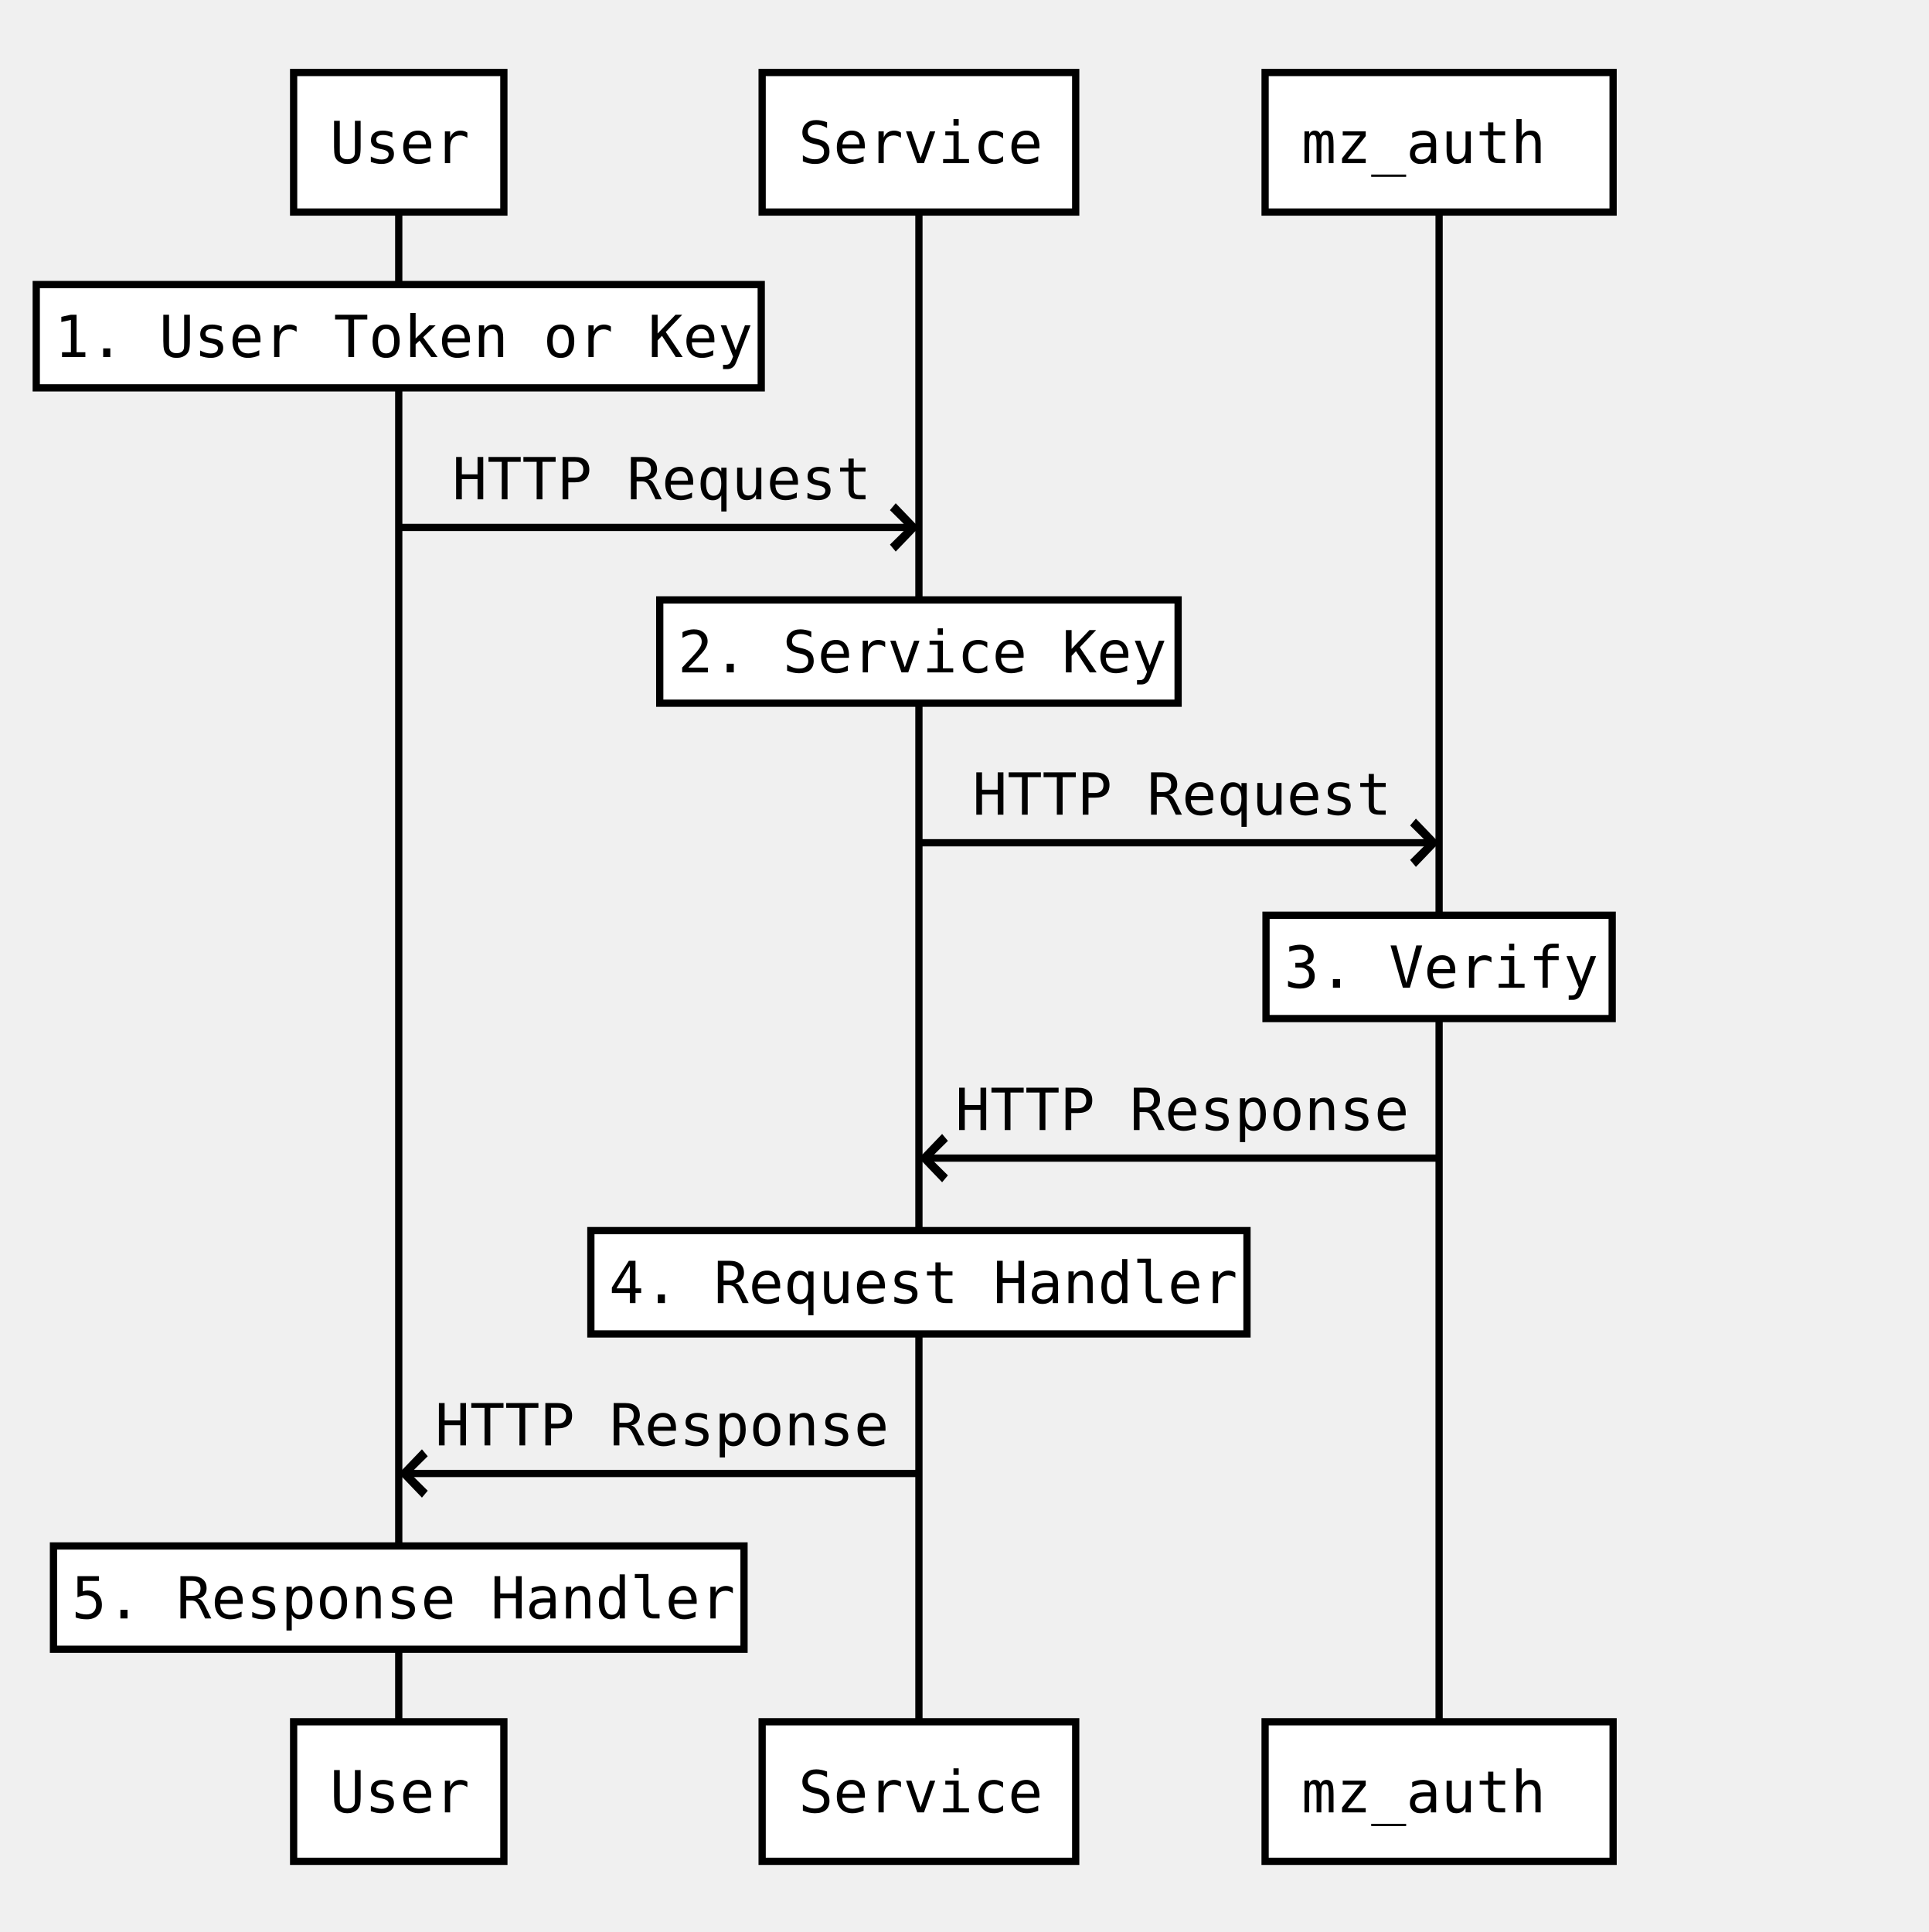
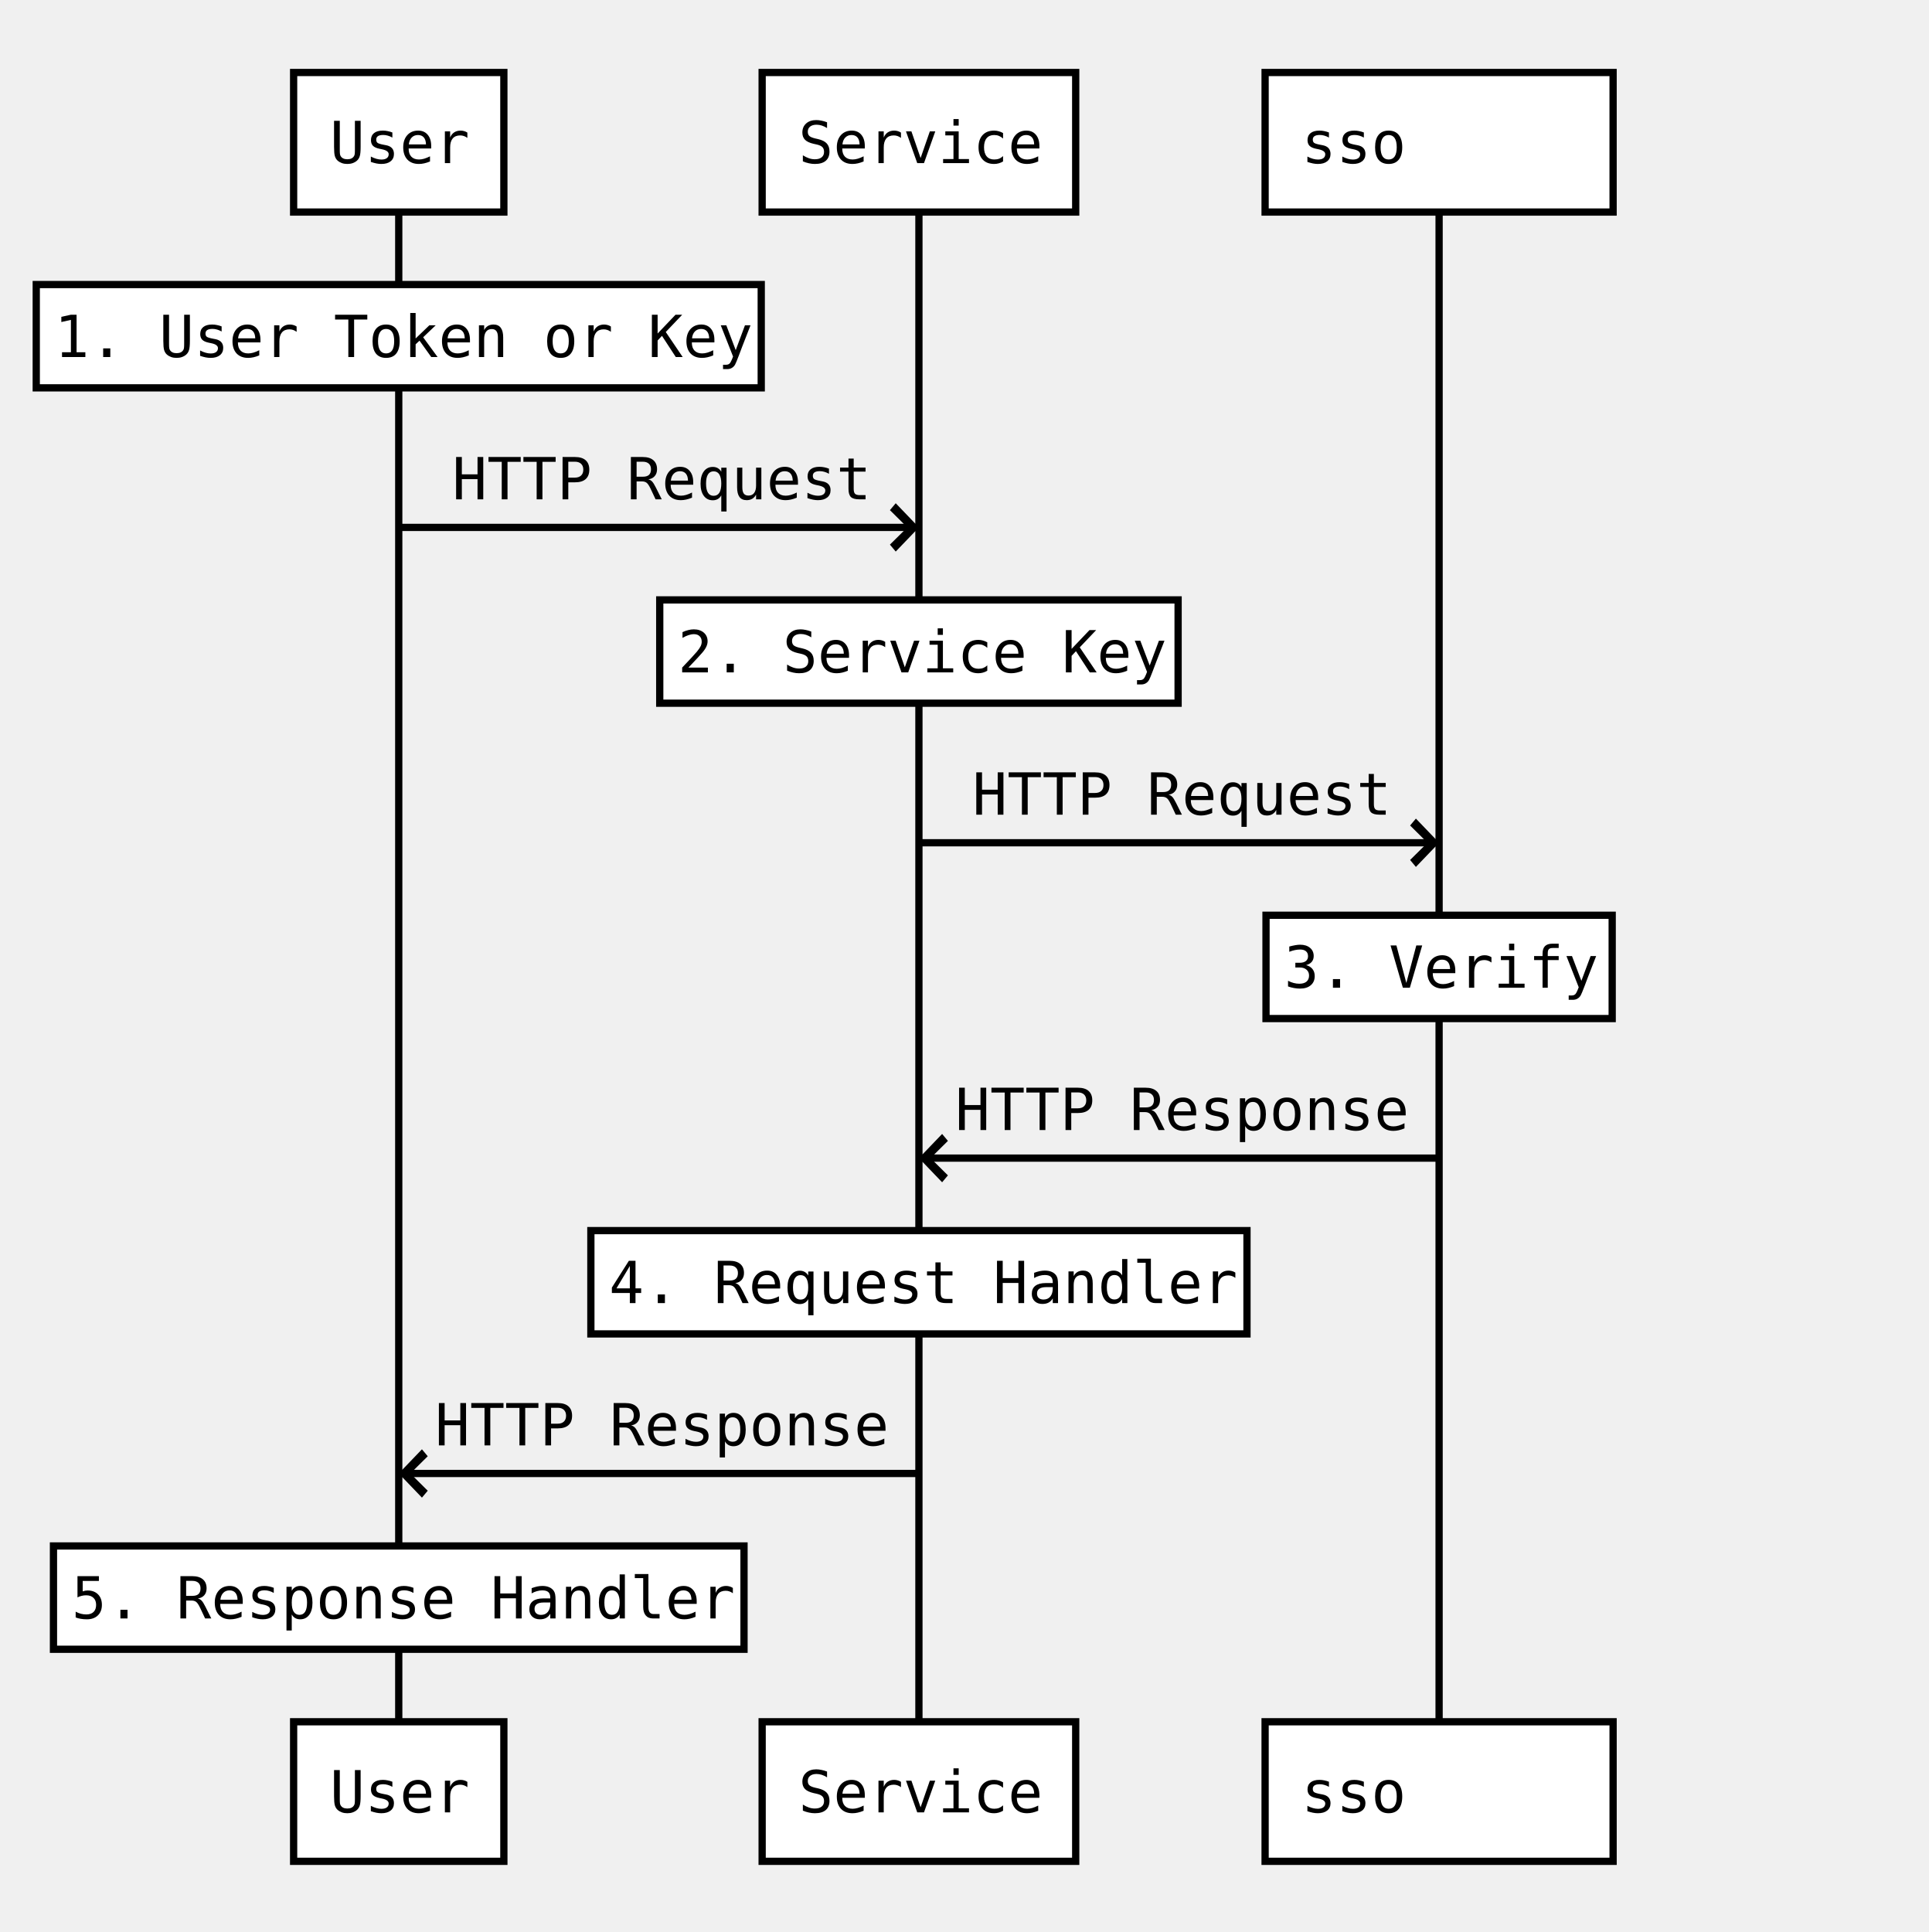
<svg xmlns="http://www.w3.org/2000/svg" width="532" height="533">
  <source>Note over User: 1. User Token or Key
User-&gt;&gt;Service: HTTP Request
Note over Service: 2. Service Key
- Service-&gt;&gt;mz_auth: HTTP Request
- Note over mz_auth: 3. Verify
- mz_auth-&gt;&gt;Service: HTTP Response
+ Service-&gt;&gt;sso: HTTP Request
+ Note over sso: 3. Verify
+ sso-&gt;&gt;Service: HTTP Response
Note over Service: 4. Request Handler
Service-&gt;&gt;User: HTTP Response
Note over User: 5. Response Handler</source>
  <defs>
    <marker viewBox="0 0 5 5" markerWidth="5" markerHeight="5" orient="auto" refX="5" refY="2.5" id="markerArrowBlock">
      <path d="M 0 0 L 5 2.5 L 0 5 z" />
    </marker>
    <marker viewBox="0 0 9.6 16" markerWidth="4" markerHeight="16" orient="auto" refX="9.6" refY="8" id="markerArrowOpen">
      <path d="M 9.6,8 1.92,16 0,13.7 5.76,8 0,2.286 1.92,0 9.6,8 z" />
    </marker>
  </defs>
  <g class="title" />
  <g class="actor">
    <rect x="81" y="20" width="58" height="38.5" style="stroke-width: 2;" stroke="#000000" fill="#ffffff" />
    <text x="91" y="45" style="font-size: 16px; font-family: Andale Mono, monospace;">
      <tspan x="91">User</tspan>
    </text>
  </g>
  <g class="actor">
    <rect x="81" y="475" width="58" height="38.5" style="stroke-width: 2;" stroke="#000000" fill="#ffffff" />
    <text x="91" y="500" style="font-size: 16px; font-family: Andale Mono, monospace;">
      <tspan x="91">User</tspan>
    </text>
  </g>
  <line x1="110" x2="110" y1="58.5" y2="475" style="stroke-width: 2;" stroke="#000000" fill="none" />
  <g class="actor">
    <rect x="210.25" y="20" width="86.5" height="38.5" style="stroke-width: 2;" stroke="#000000" fill="#ffffff" />
    <text x="220.25" y="45" style="font-size: 16px; font-family: Andale Mono, monospace;">
      <tspan x="220.25">Service</tspan>
    </text>
  </g>
  <g class="actor">
    <rect x="210.25" y="475" width="86.5" height="38.5" style="stroke-width: 2;" stroke="#000000" fill="#ffffff" />
    <text x="220.25" y="500" style="font-size: 16px; font-family: Andale Mono, monospace;">
      <tspan x="220.25">Service</tspan>
    </text>
  </g>
  <line x1="253.5" x2="253.5" y1="58.5" y2="475" style="stroke-width: 2;" stroke="#000000" fill="none" />
  <g class="actor">
    <rect x="349" y="20" width="96" height="38.5" style="stroke-width: 2;" stroke="#000000" fill="#ffffff" />
    <text x="359" y="45" style="font-size: 16px; font-family: Andale Mono, monospace;">
-       <tspan x="359">mz_auth</tspan>
+       <tspan x="359">sso</tspan>
    </text>
  </g>
  <g class="actor">
    <rect x="349" y="475" width="96" height="38.5" style="stroke-width: 2;" stroke="#000000" fill="#ffffff" />
    <text x="359" y="500" style="font-size: 16px; font-family: Andale Mono, monospace;">
-       <tspan x="359">mz_auth</tspan>
+       <tspan x="359">sso</tspan>
    </text>
  </g>
  <line x1="397" x2="397" y1="58.5" y2="475" style="stroke-width: 2;" stroke="#000000" fill="none" />
  <g class="note">
    <rect x="10" y="78.5" width="200" height="28.5" style="stroke-width: 2;" stroke="#000000" fill="#ffffff" />
    <text x="15" y="98.5" style="font-size: 16px; font-family: Andale Mono, monospace;">
      <tspan x="15">1. User Token or Key</tspan>
    </text>
  </g>
  <g class="signal">
    <text x="124.75" y="137.75" style="font-size: 16px; font-family: Andale Mono, monospace;">
      <tspan x="124.75">HTTP Request</tspan>
    </text>
    <line x1="110" x2="253.5" y1="145.5" y2="145.5" style="stroke-width: 2; marker-end: url(&quot;#markerArrowOpen&quot;);" stroke="#000000" fill="none" />
  </g>
  <g class="note">
    <rect x="182" y="165.5" width="143" height="28.5" style="stroke-width: 2;" stroke="#000000" fill="#ffffff" />
    <text x="187" y="185.5" style="font-size: 16px; font-family: Andale Mono, monospace;">
      <tspan x="187">2. Service Key</tspan>
    </text>
  </g>
  <g class="signal">
    <text x="268.25" y="224.75" style="font-size: 16px; font-family: Andale Mono, monospace;">
      <tspan x="268.25">HTTP Request</tspan>
    </text>
    <line x1="253.5" x2="397" y1="232.5" y2="232.5" style="stroke-width: 2; marker-end: url(&quot;#markerArrowOpen&quot;);" stroke="#000000" fill="none" />
  </g>
  <g class="note">
    <rect x="349.25" y="252.5" width="95.5" height="28.5" style="stroke-width: 2;" stroke="#000000" fill="#ffffff" />
    <text x="354.25" y="272.5" style="font-size: 16px; font-family: Andale Mono, monospace;">
      <tspan x="354.25">3. Verify</tspan>
    </text>
  </g>
  <g class="signal">
    <text x="263.5" y="311.75" style="font-size: 16px; font-family: Andale Mono, monospace;">
      <tspan x="263.5">HTTP Response</tspan>
    </text>
    <line x1="397" x2="253.5" y1="319.5" y2="319.5" style="stroke-width: 2; marker-end: url(&quot;#markerArrowOpen&quot;);" stroke="#000000" fill="none" />
  </g>
  <g class="note">
    <rect x="163" y="339.5" width="181" height="28.5" style="stroke-width: 2;" stroke="#000000" fill="#ffffff" />
    <text x="168" y="359.5" style="font-size: 16px; font-family: Andale Mono, monospace;">
      <tspan x="168">4. Request Handler</tspan>
    </text>
  </g>
  <g class="signal">
    <text x="120" y="398.75" style="font-size: 16px; font-family: Andale Mono, monospace;">
      <tspan x="120">HTTP Response</tspan>
    </text>
    <line x1="253.5" x2="110" y1="406.5" y2="406.5" style="stroke-width: 2; marker-end: url(&quot;#markerArrowOpen&quot;);" stroke="#000000" fill="none" />
  </g>
  <g class="note">
    <rect x="14.75" y="426.5" width="190.5" height="28.5" style="stroke-width: 2;" stroke="#000000" fill="#ffffff" />
    <text x="19.75" y="446.5" style="font-size: 16px; font-family: Andale Mono, monospace;">
      <tspan x="19.75">5. Response Handler</tspan>
    </text>
  </g>
</svg>
